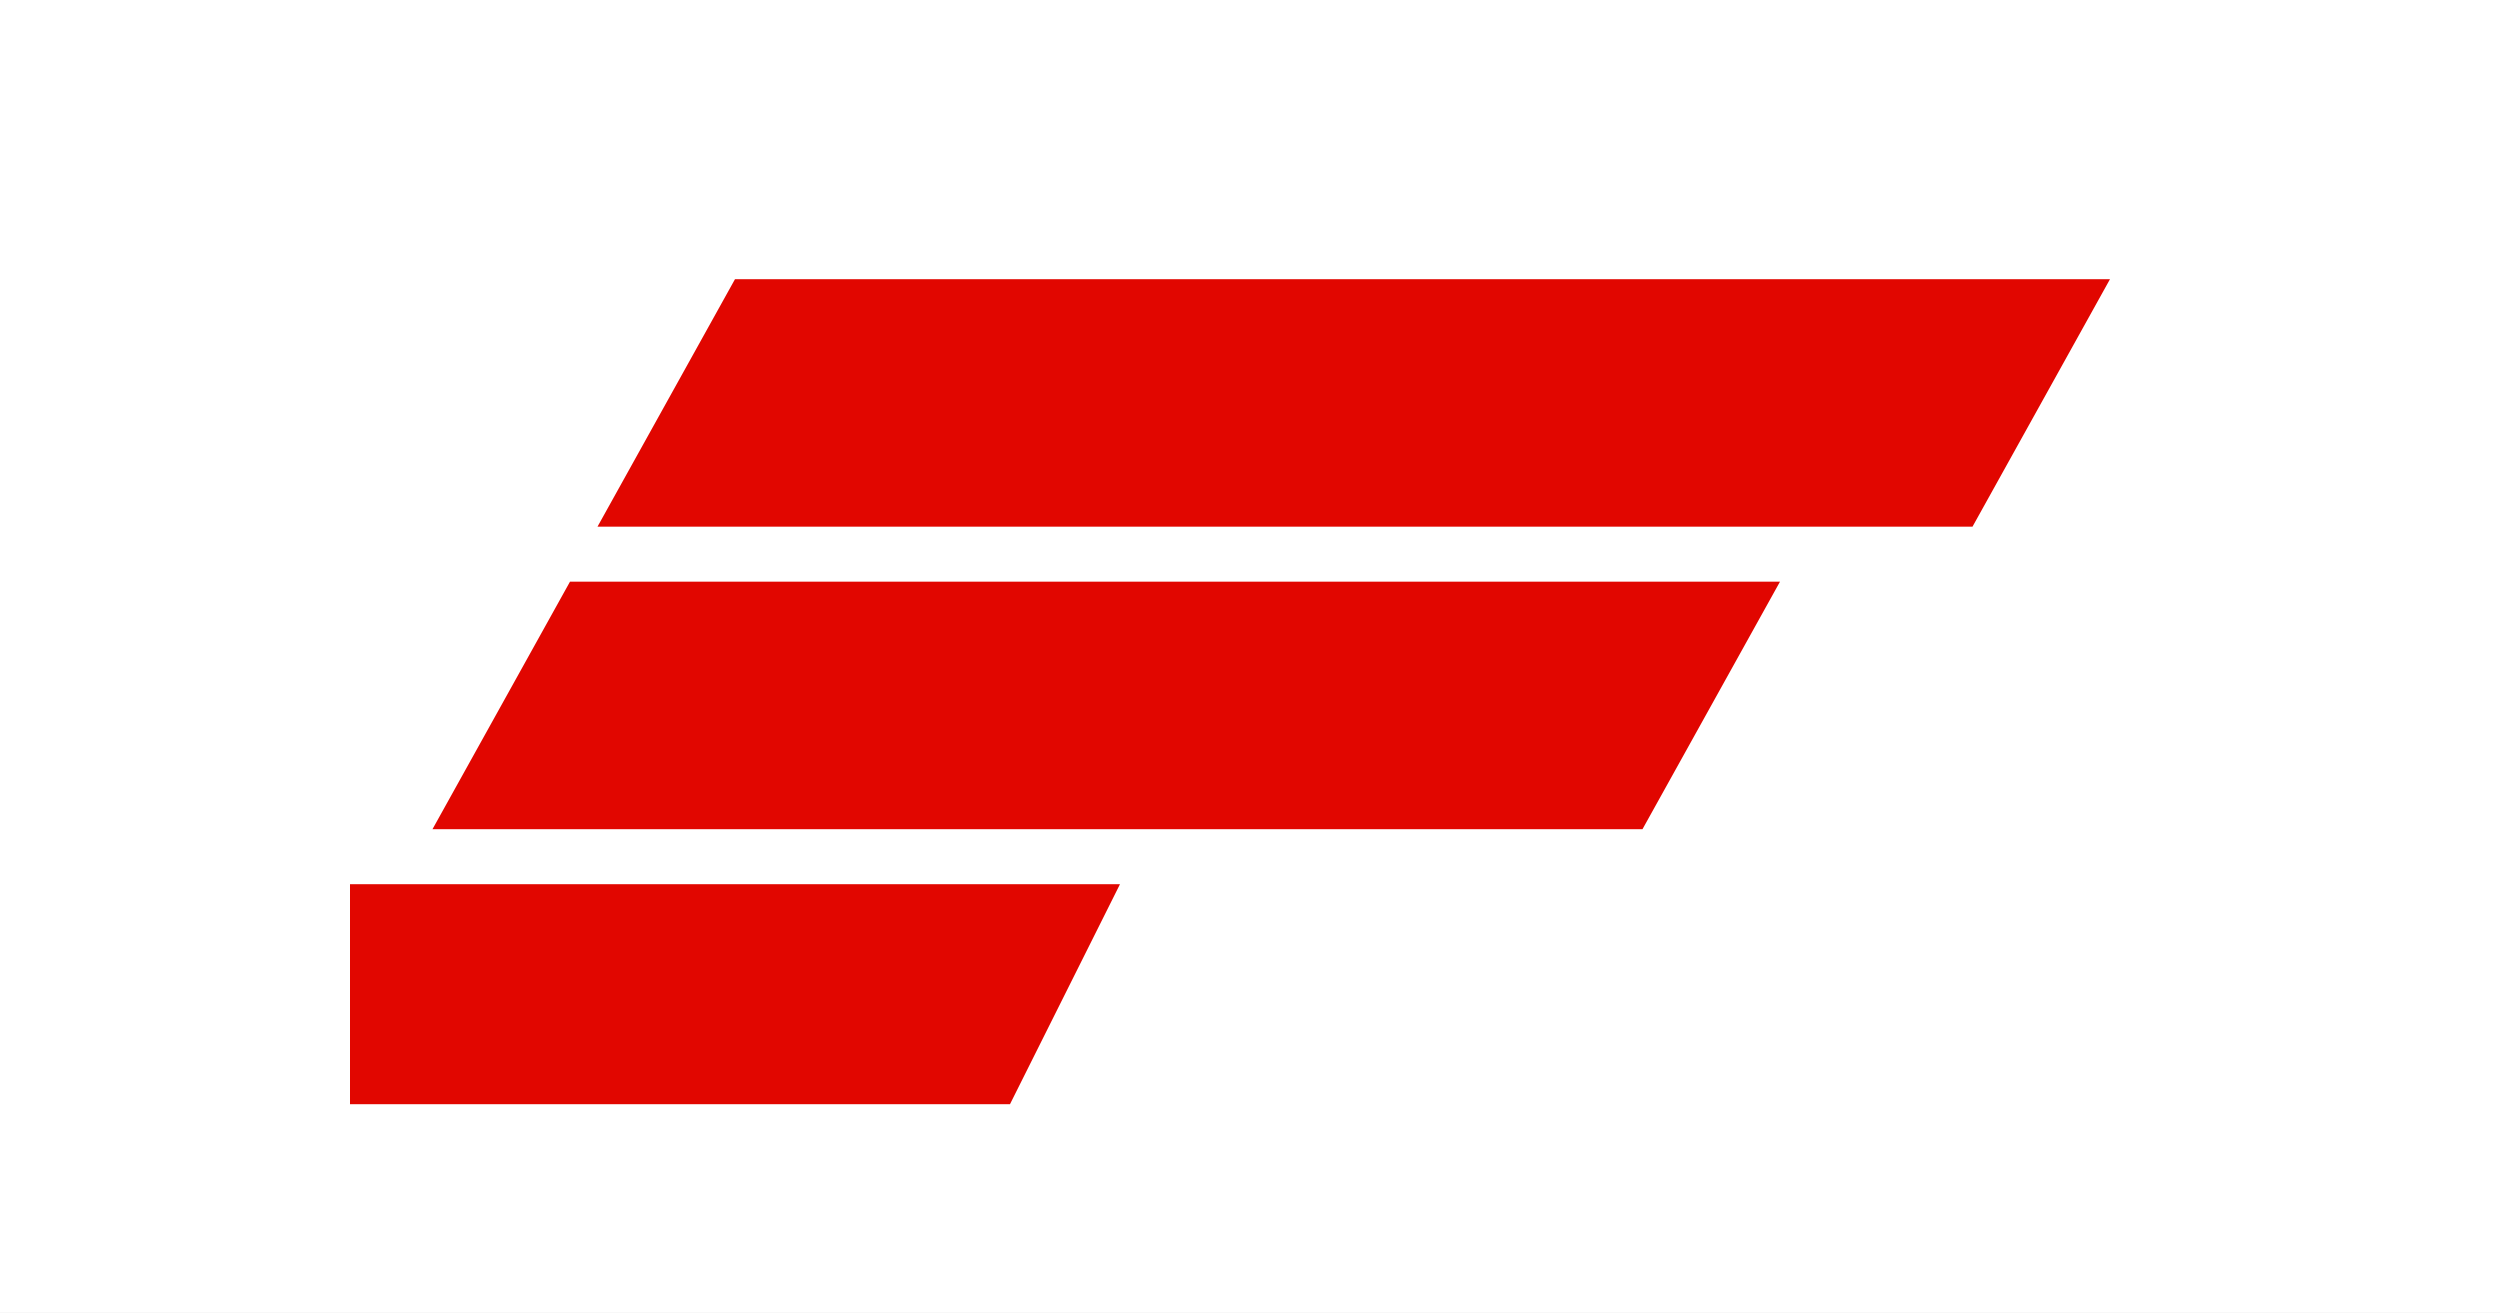
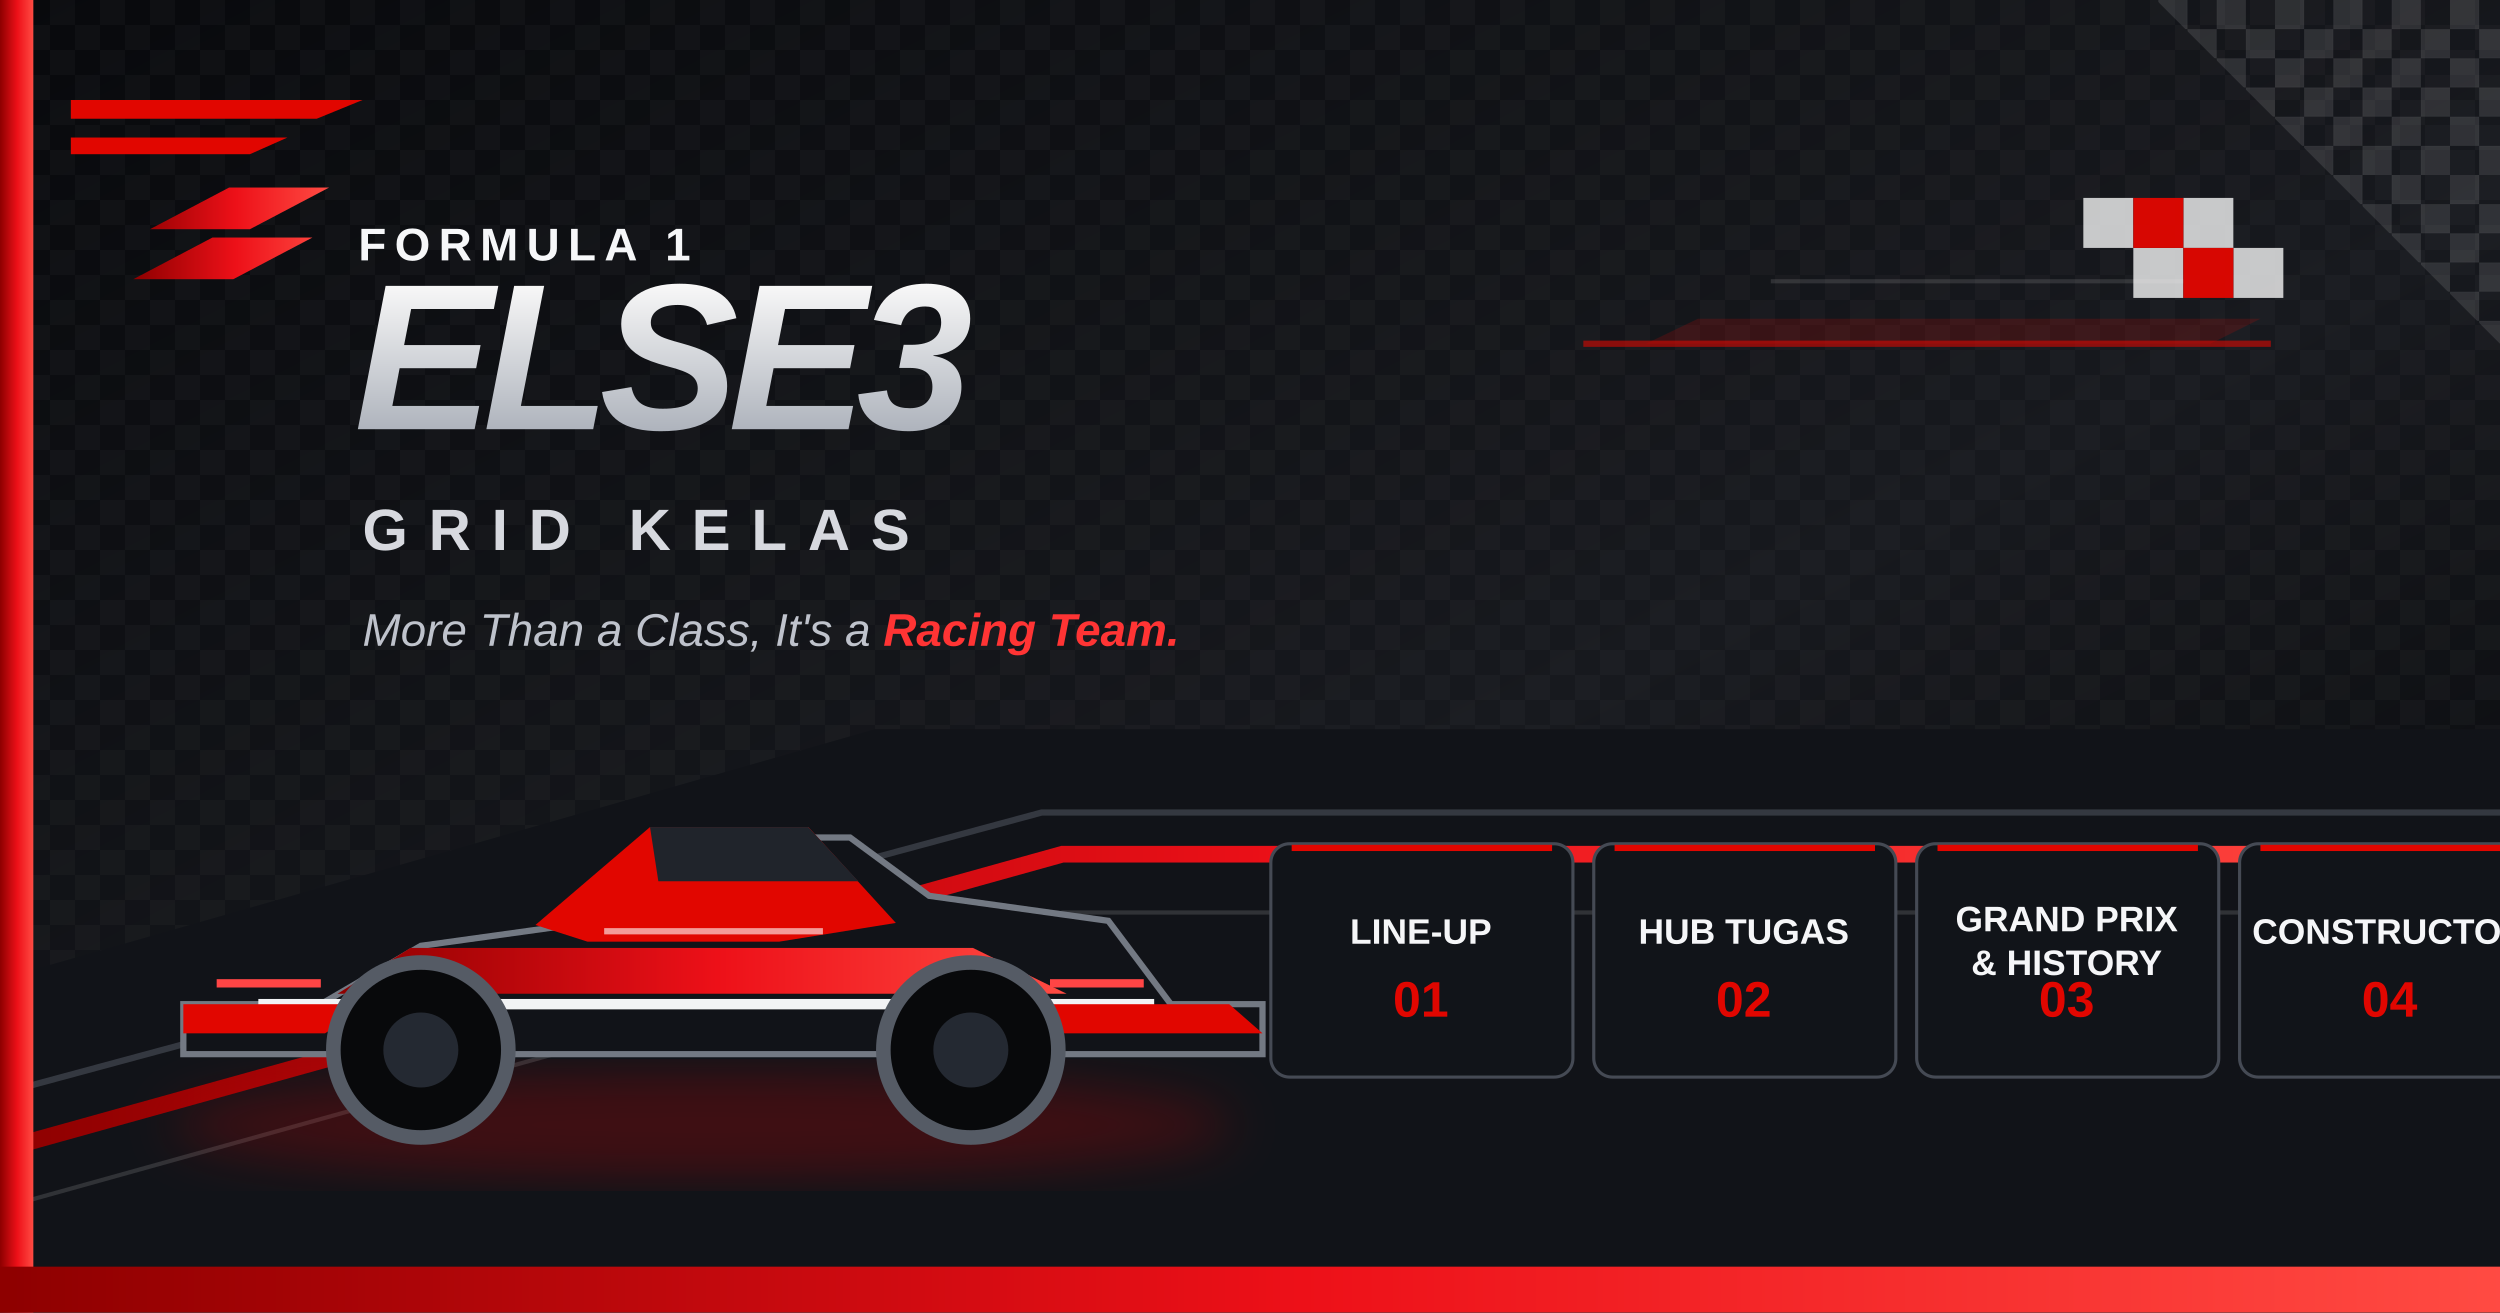
- <svg xmlns="http://www.w3.org/2000/svg" width="1200" height="630" viewBox="0 0 1200 630" role="img" aria-label="Grid-Kelas F logo">
-   <rect width="1200" height="630" fill="#fff" />
-   <g fill="#e10600" transform="translate(168 134) scale(13.2)">
-     <path d="M14 0H64L59 9H9Z" />
-     <path d="M8 11H52L47 20H3Z" />
-     <path d="M0 22H28L24 30H0Z" />
+ <svg xmlns="http://www.w3.org/2000/svg" width="1200" height="630" viewBox="0 0 1200 630" role="img" aria-labelledby="title desc">
+   <defs>
+     <linearGradient id="bg" x2="1" y2="1">
+       <stop stop-color="#08090c" />
+       <stop offset=".58" stop-color="#17191e" />
+       <stop offset="1" stop-color="#050608" />
+     </linearGradient>
+     <linearGradient id="red" x2="1">
+       <stop stop-color="#8d0000" />
+       <stop offset=".52" stop-color="#ed1018" />
+       <stop offset="1" stop-color="#ff4b43" />
+     </linearGradient>
+     <linearGradient id="metal" x2="0" y2="1">
+       <stop stop-color="#f8f8f8" />
+       <stop offset="1" stop-color="#aeb3bc" />
+     </linearGradient>
+     <pattern id="carbon" width="24" height="24" patternUnits="userSpaceOnUse">
+       <path d="M0 0h12v12H0zm12 12h12v12H12z" fill="#fff" opacity=".025" />
+     </pattern>
+     <pattern id="checks" width="28" height="28" patternUnits="userSpaceOnUse">
+       <path d="M0 0h14v14H0zm14 14h14v14H14z" fill="#fff" opacity=".8" />
+     </pattern>
+     <filter id="glow">
+       <feGaussianBlur stdDeviation="12" />
+     </filter>
+   </defs>
+   <rect width="1200" height="630" fill="url(#bg)" />
+   <rect width="1200" height="630" fill="url(#carbon)" />
+   <path d="M0 470 420 350 1200 350v280H0Z" fill="#111318" />
+   <path d="M0 525 500 390h700" fill="none" stroke="#343840" stroke-width="3" />
+   <path d="M0 552 510 410h690" fill="none" stroke="url(#red)" stroke-width="8" />
+   <path d="M0 580 510 438h690" fill="none" stroke="#fff" stroke-opacity=".13" stroke-width="2" />
+   <path d="M0 0h16v630H0z" fill="url(#red)" />
+   <path d="M34 48h140l-22 9H34zm0 18h104l-18 8H34z" fill="#e10600" />
+   <g transform="translate(72 90)">
+     <path d="M0 20 38 0h48L48 20H0zm-8 24 38-20h48L40 44H-8z" fill="url(#red)" />
+     <text x="100" y="35" fill="#f6f7f9" font-family="Arial,sans-serif" font-size="22" font-weight="700" letter-spacing="4">FORMULA 1</text>
+     <text x="98" y="116" fill="url(#metal)" font-family="Arial,sans-serif" font-size="100" font-weight="900" font-style="italic" letter-spacing="-5">ELSE3</text>
+     <path d="M100 136h480" stroke="url(#red)" stroke-width="6" />
+     <text x="102" y="174" fill="#d7d9df" font-family="Arial,sans-serif" font-size="28" font-weight="700" letter-spacing="10">GRID KELAS</text>
+     <text x="102" y="220" fill="#bfc3cc" font-family="Arial,sans-serif" font-size="22" font-style="italic">More Than a Class, It's a <tspan fill="#ff3434" font-weight="700">Racing Team.</tspan>
+     </text>
  </g>
+   <g transform="translate(760 95)" opacity=".95">
+     <path d="M0 70h330" stroke="#e10600" stroke-width="3" opacity=".6" />
+     <path d="M55 58h270l-24 12H30z" fill="#e10600" opacity=".18" />
+     <path d="M90 40h210" stroke="#fff" stroke-opacity=".12" stroke-width="2" />
+     <path d="M240 0h24v24h-24zm24 24h24v24h-24zm24-24h24v24h-24zm24 24h24v24h-24z" fill="#fff" opacity=".8" />
+     <path d="M264 0h24v24h-24zm24 24h24v24h-24z" fill="#e10600" />
+   </g>
+   <g transform="translate(52 350)">
+     <ellipse cx="285" cy="190" rx="255" ry="26" fill="#e10600" opacity=".22" filter="url(#glow)" />
+     <path d="M36 132h66l48-28 72-10 42-42h92l38 28 86 12 30 40h44v24H36z" fill="#111318" stroke="#737983" stroke-width="3" />
+     <path d="M205 94 260 47h76l42 46-56 9h-92z" fill="#e10600" />
+     <path d="M260 47h76l24 26h-96z" fill="#20242b" />
+     <path d="M145 105h270l45 22H110z" fill="url(#red)" />
+     <path d="M72 132h430" stroke="#f2f3f5" stroke-width="5" />
+     <path d="M36 132h90l-22 14H36zm402 0h100l16 14H438z" fill="#e10600" />
+     <circle cx="150" cy="154" r="42" fill="#08090b" stroke="#555b65" stroke-width="7" />
+     <circle cx="150" cy="154" r="18" fill="#242932" />
+     <circle cx="414" cy="154" r="42" fill="#08090b" stroke="#555b65" stroke-width="7" />
+     <circle cx="414" cy="154" r="18" fill="#242932" />
+     <path d="M238 97h105" stroke="#fff" stroke-opacity=".6" stroke-width="3" />
+     <path d="M52 122h50m350 0h45" stroke="#ff4545" stroke-width="4" />
+   </g>
+   <g transform="translate(610 405)" font-family="Arial,sans-serif" text-anchor="middle">
+     <g fill="#111419" stroke="#454a54" stroke-width="1.5">
+       <rect x="0" y="0" width="145" height="112" rx="9" />
+       <rect x="155" y="0" width="145" height="112" rx="9" />
+       <rect x="310" y="0" width="145" height="112" rx="9" />
+       <rect x="465" y="0" width="145" height="112" rx="9" />
+       <rect x="620" y="0" width="145" height="112" rx="9" />
+     </g>
+     <g fill="none" stroke="#e10600" stroke-width="3">
+       <path d="M10 2h125M165 2h125M320 2h125M475 2h125M630 2h125" />
+     </g>
+     <g fill="#f5f6f8" font-size="17" font-weight="700">
+       <text x="72" y="48">LINE-UP</text>
+       <text x="227" y="48">HUB TUGAS</text>
+       <text x="382" y="42">GRAND PRIX</text>
+       <text x="382" y="63">&amp; HISTORY</text>
+       <text x="537" y="48">CONSTRUCTOR</text>
+       <text x="692" y="48">CLASS ARCHIVE</text>
+     </g>
+     <g fill="#e10600" font-size="24" font-weight="900">
+       <text x="72" y="83">01</text>
+       <text x="227" y="83">02</text>
+       <text x="382" y="83">03</text>
+       <text x="537" y="83">04</text>
+       <text x="692" y="83">05</text>
+     </g>
+   </g>
+   <path d="M0 608h1200v22H0z" fill="url(#red)" />
+   <path d="M1035 0h165v165z" fill="url(#checks)" opacity=".14" />
</svg>
